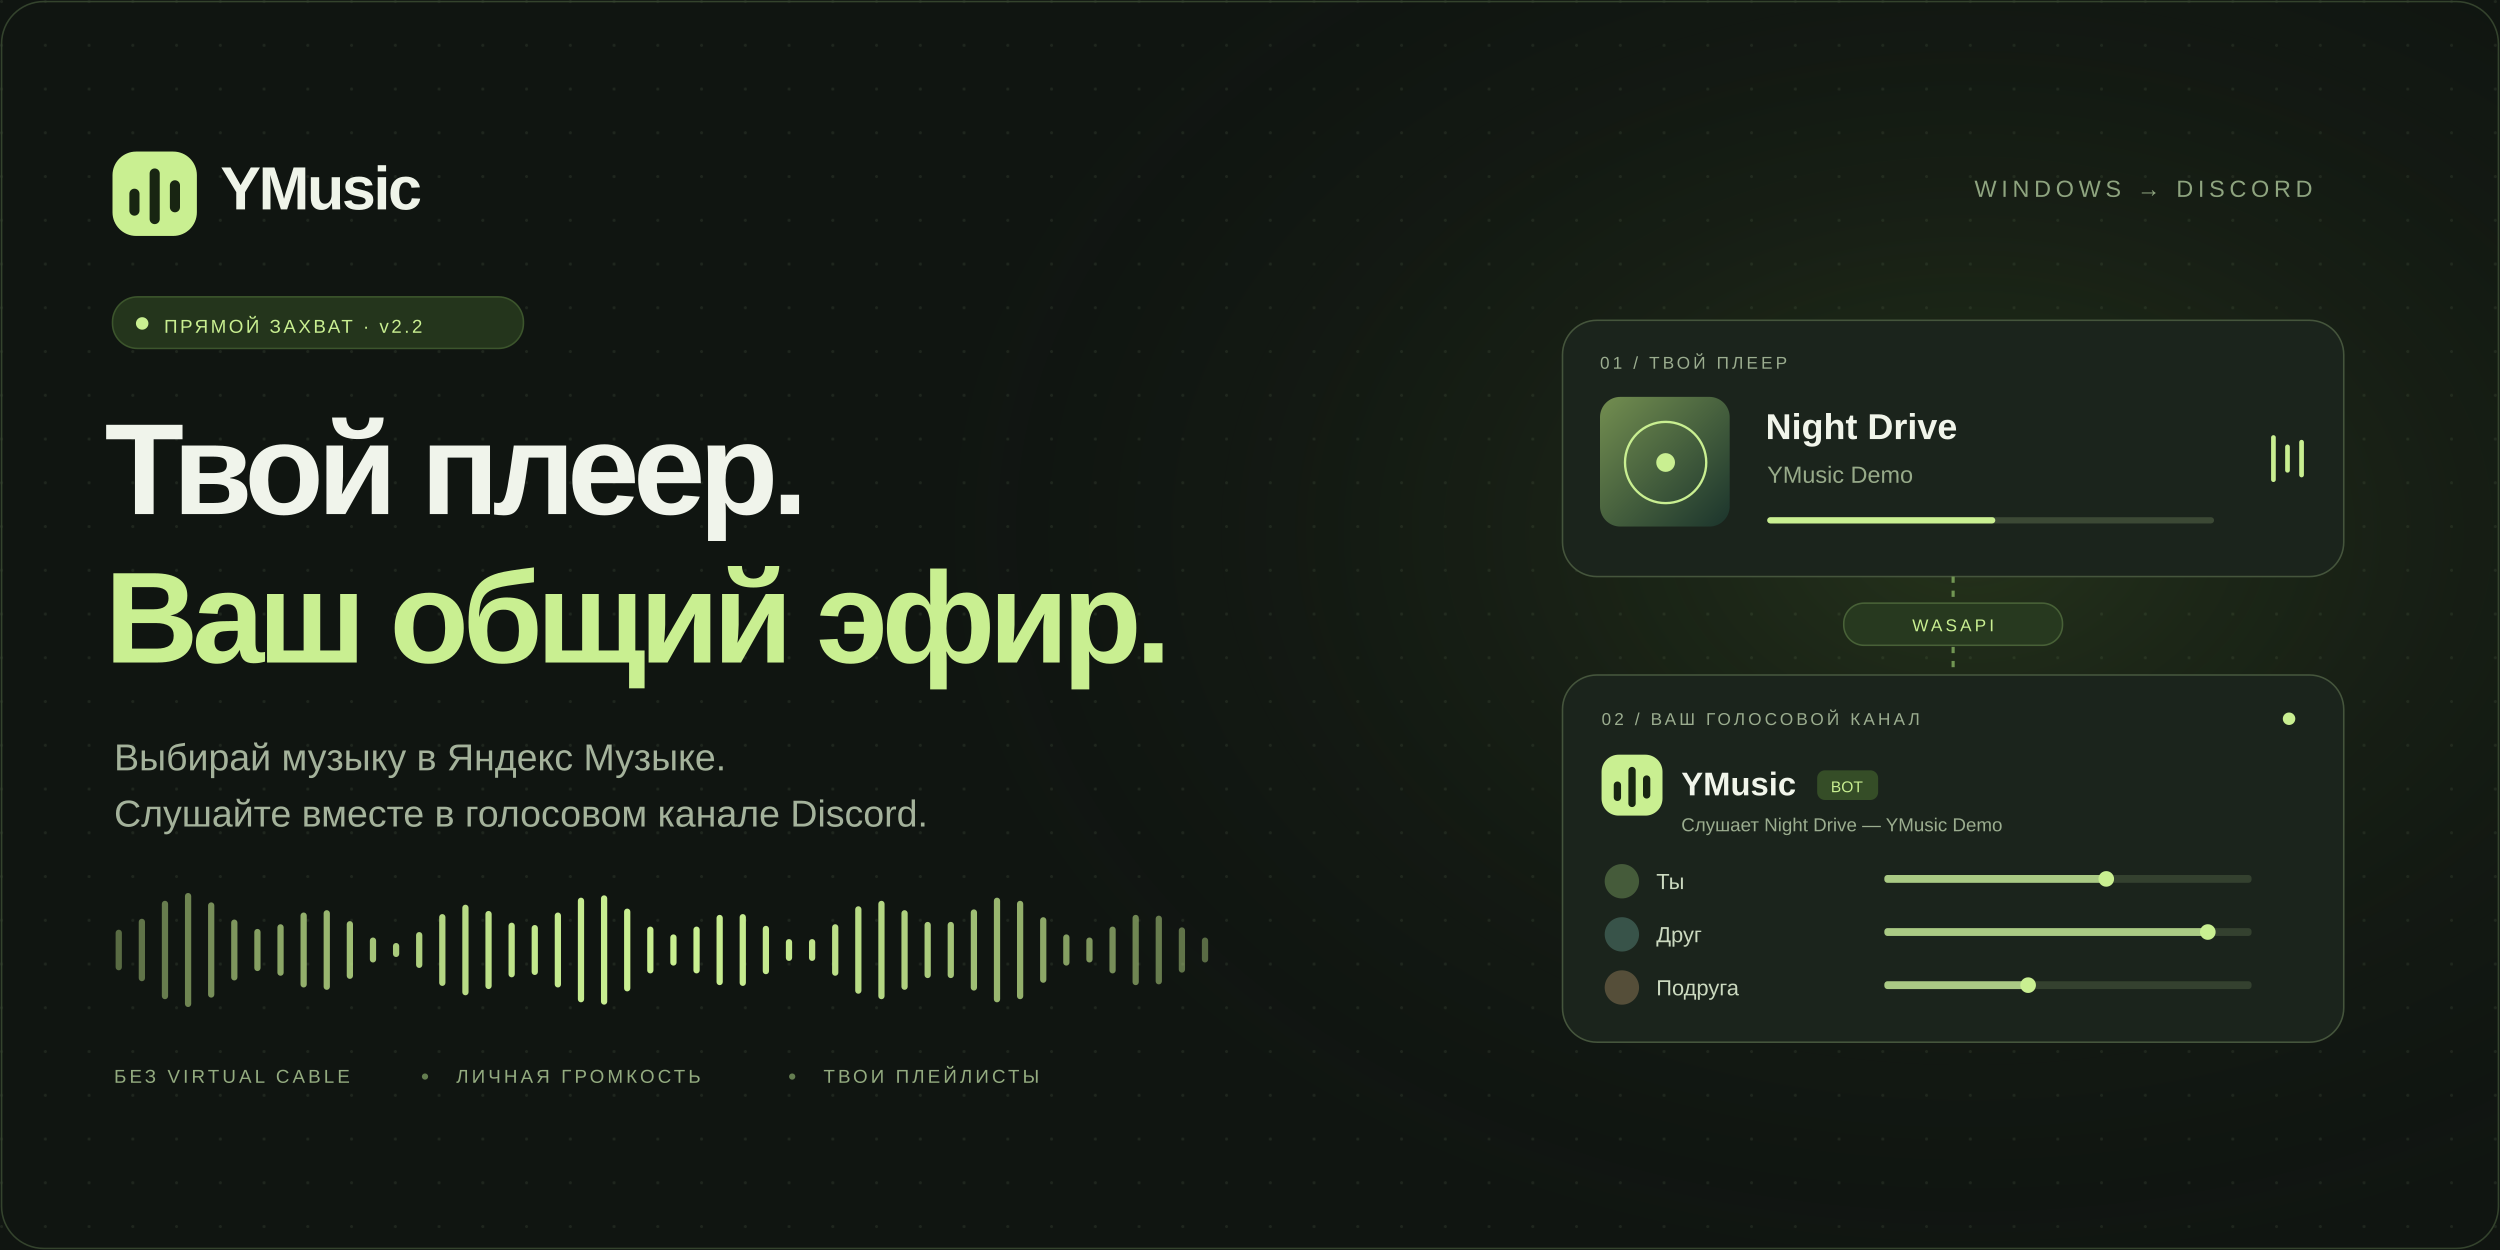
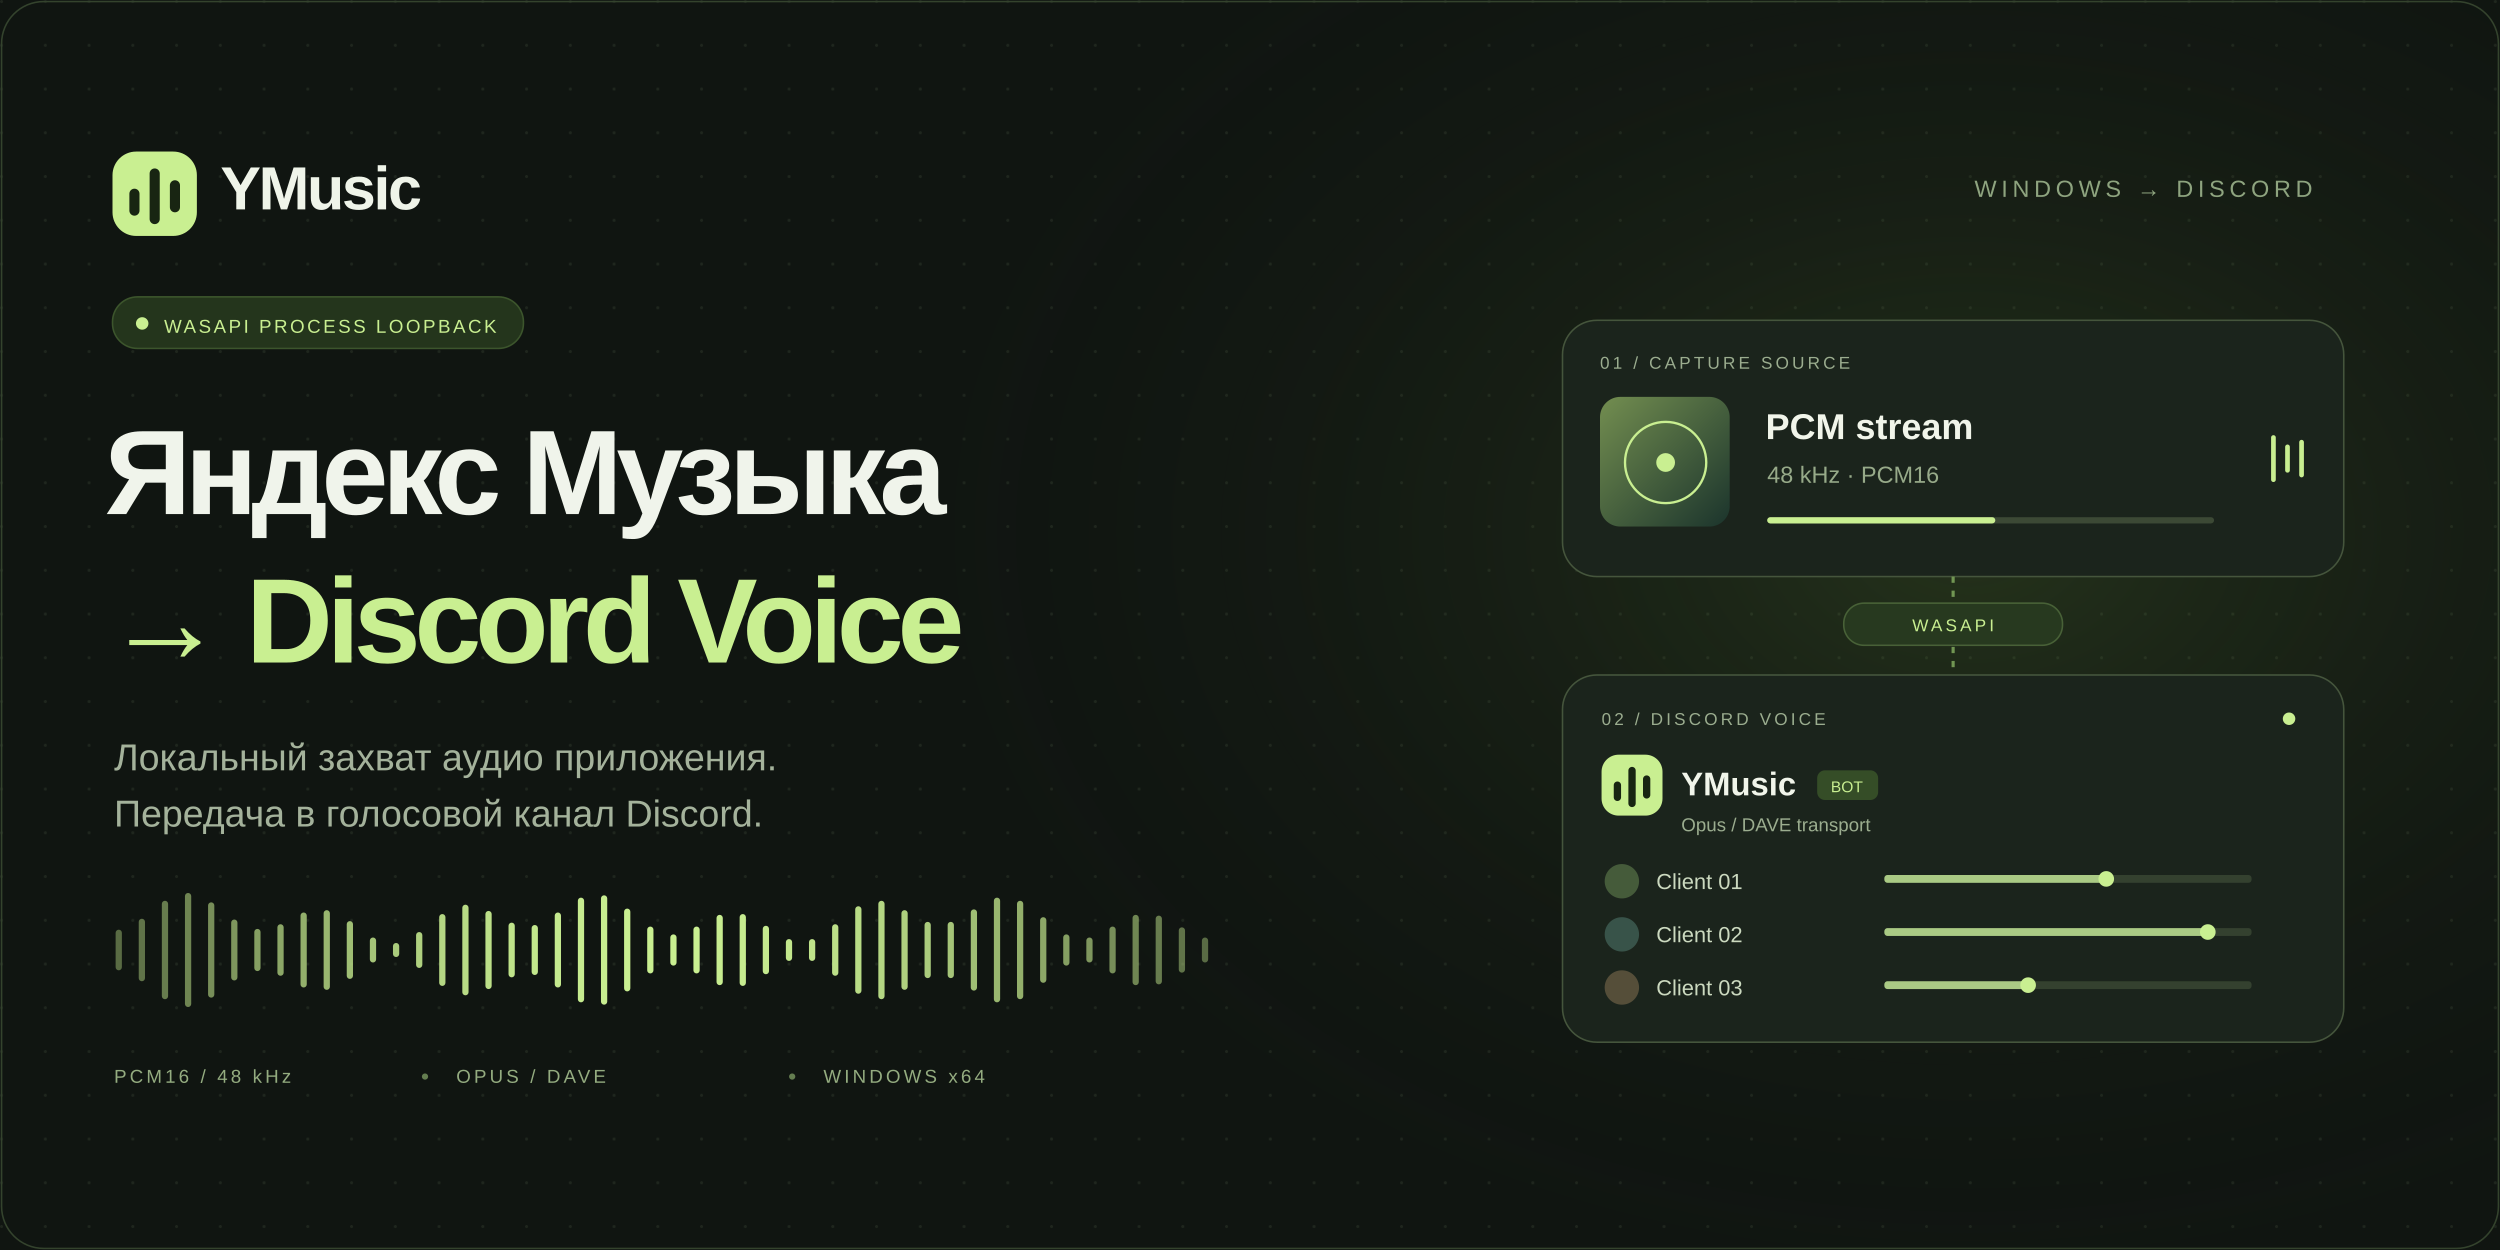
<svg xmlns="http://www.w3.org/2000/svg" width="1280" height="640" viewBox="0 0 1600 800" role="img">
  <defs>
    <radialGradient id="glow">
      <stop stop-color="#6a963e" stop-opacity=".23" />
      <stop offset="1" stop-color="#101511" stop-opacity="0" />
    </radialGradient>
    <linearGradient id="tile" x2="1" y2="1">
      <stop stop-color="#738e50" />
      <stop offset="1" stop-color="#1b342c" />
    </linearGradient>
    <pattern id="dots" width="28" height="28" patternUnits="userSpaceOnUse">
      <circle cx="1" cy="1" r="1" fill="#b4ce9f" opacity=".09" />
    </pattern>
  </defs>
  <rect width="1600" height="900" fill="#101511" />
  <rect width="1600" height="900" fill="url(#dots)" />
  <ellipse cx="1260" cy="340" rx="700" ry="500" fill="url(#glow)" />
  <rect x="1" y="1" width="1598" height="798" rx="27" fill="none" stroke="#34432d" />
  <g transform="translate(0 35)">
    <g transform="translate(72 62) scale(1.08)">
      <rect width="50" height="50" rx="14" fill="#c9ef91" />
      <path d="M13 25v10m12-22v27m12-20v13" stroke="#182512" stroke-width="6" stroke-linecap="round" />
    </g>
    <text font-family="Segoe UI,Arial,sans-serif" x="141" y="99" fill="#eff4e9" font-size="39" font-weight="700" letter-spacing="-1.5">YMusic</text>
    <text font-family="Segoe UI,Arial,sans-serif" x="1480" y="91" text-anchor="end" fill="#8ea47f" font-size="15" letter-spacing="3">WINDOWS → DISCORD</text>
    <rect x="72" y="155" width="263" height="33" rx="16" fill="#24351c" stroke="#3c552c" />
    <circle cx="91" cy="172" r="4" fill="#c9ef91" />
-     <text font-family="Segoe UI,Arial,sans-serif" x="105" y="178" fill="#c9ef91" font-size="12" letter-spacing="1.6">ПРЯМОЙ ЗАХВАТ · v2.2</text>
-     <text font-family="Segoe UI,Arial,sans-serif" x="67" y="294" fill="#f0f4eb" font-size="83" font-weight="650" letter-spacing="-4">Твой плеер.</text>
-     <text font-family="Segoe UI,Arial,sans-serif" x="67" y="389" fill="#c9ef91" font-size="83" font-weight="650" letter-spacing="-4">Ваш общий эфир.</text>
-     <text font-family="Segoe UI,Arial,sans-serif" x="73" y="458" fill="#a4b29b" font-size="24">Выбирай музыку в Яндекс Музыке.</text>
-     <text font-family="Segoe UI,Arial,sans-serif" x="73" y="494" fill="#a4b29b" font-size="24">Слушайте вместе в голосовом канале Discord.</text>
+     <text font-family="Segoe UI,Arial,sans-serif" x="105" y="178" fill="#c9ef91" font-size="12" letter-spacing="1.6">WASAPI PROCESS LOOPBACK</text>
+     <text font-family="Segoe UI,Arial,sans-serif" x="67" y="294" fill="#f0f4eb" font-size="77" font-weight="650" letter-spacing="-4">Яндекс Музыка</text>
+     <text font-family="Segoe UI,Arial,sans-serif" x="67" y="389" fill="#c9ef91" font-size="77" font-weight="650" letter-spacing="-4">→ Discord Voice</text>
+     <text font-family="Segoe UI,Arial,sans-serif" x="73" y="458" fill="#a4b29b" font-size="24">Локальный захват аудио приложения.</text>
+     <text font-family="Segoe UI,Arial,sans-serif" x="73" y="494" fill="#a4b29b" font-size="24">Передача в голосовой канал Discord.</text>
    <g transform="translate(74 535)">
      <rect x="0" y="25" width="4" height="26" rx="2" fill="#c9ef91" opacity="0.392" />
      <rect x="14.792" y="18" width="4" height="40" rx="2" fill="#c9ef91" opacity="0.433" />
      <rect x="29.583" y="6.5" width="4" height="63" rx="2" fill="#c9ef91" opacity="0.474" />
      <rect x="44.375" y="1.5" width="4" height="73" rx="2" fill="#c9ef91" opacity="0.515" />
      <rect x="59.167" y="7.5" width="4" height="61" rx="2" fill="#c9ef91" opacity="0.555" />
      <rect x="73.958" y="18.5" width="4" height="39" rx="2" fill="#c9ef91" opacity="0.594" />
      <rect x="88.75" y="24.5" width="4" height="27" rx="2" fill="#c9ef91" opacity="0.632" />
      <rect x="103.542" y="21.5" width="4" height="33" rx="2" fill="#c9ef91" opacity="0.669" />
      <rect x="118.333" y="14" width="4" height="48" rx="2" fill="#c9ef91" opacity="0.705" />
      <rect x="133.125" y="12.5" width="4" height="51" rx="2" fill="#c9ef91" opacity="0.739" />
      <rect x="147.917" y="19.5" width="4" height="37" rx="2" fill="#c9ef91" opacity="0.771" />
      <rect x="162.708" y="30" width="4" height="16" rx="2" fill="#c9ef91" opacity="0.802" />
      <rect x="177.5" y="33.5" width="4" height="9" rx="2" fill="#c9ef91" opacity="0.831" />
      <rect x="192.292" y="26.5" width="4" height="23" rx="2" fill="#c9ef91" opacity="0.858" />
      <rect x="207.083" y="15" width="4" height="46" rx="2" fill="#c9ef91" opacity="0.883" />
      <rect x="221.875" y="9" width="4" height="58" rx="2" fill="#c9ef91" opacity="0.906" />
      <rect x="236.667" y="13" width="4" height="50" rx="2" fill="#c9ef91" opacity="0.926" />
      <rect x="251.458" y="20.5" width="4" height="35" rx="2" fill="#c9ef91" opacity="0.944" />
      <rect x="266.25" y="22" width="4" height="32" rx="2" fill="#c9ef91" opacity="0.96" />
      <rect x="281.042" y="14" width="4" height="48" rx="2" fill="#c9ef91" opacity="0.973" />
      <rect x="295.833" y="4.5" width="4" height="67" rx="2" fill="#c9ef91" opacity="0.984" />
      <rect x="310.625" y="3" width="4" height="70" rx="2" fill="#c9ef91" opacity="0.992" />
      <rect x="325.417" y="11.5" width="4" height="53" rx="2" fill="#c9ef91" opacity="0.997" />
      <rect x="340.208" y="23" width="4" height="30" rx="2" fill="#c9ef91" opacity="1" />
      <rect x="355" y="28" width="4" height="20" rx="2" fill="#c9ef91" opacity="1" />
      <rect x="369.792" y="23" width="4" height="30" rx="2" fill="#c9ef91" opacity="0.997" />
      <rect x="384.583" y="15.5" width="4" height="45" rx="2" fill="#c9ef91" opacity="0.992" />
      <rect x="399.375" y="15" width="4" height="46" rx="2" fill="#c9ef91" opacity="0.984" />
      <rect x="414.167" y="22.5" width="4" height="31" rx="2" fill="#c9ef91" opacity="0.973" />
      <rect x="428.958" y="31" width="4" height="14" rx="2" fill="#c9ef91" opacity="0.96" />
      <rect x="443.75" y="31" width="4" height="14" rx="2" fill="#c9ef91" opacity="0.944" />
      <rect x="458.542" y="21.5" width="4" height="33" rx="2" fill="#c9ef91" opacity="0.926" />
      <rect x="473.333" y="10" width="4" height="56" rx="2" fill="#c9ef91" opacity="0.906" />
      <rect x="488.125" y="6.5" width="4" height="63" rx="2" fill="#c9ef91" opacity="0.883" />
      <rect x="502.917" y="12.5" width="4" height="51" rx="2" fill="#c9ef91" opacity="0.858" />
      <rect x="517.708" y="20" width="4" height="36" rx="2" fill="#c9ef91" opacity="0.831" />
      <rect x="532.5" y="20" width="4" height="36" rx="2" fill="#c9ef91" opacity="0.802" />
      <rect x="547.292" y="12" width="4" height="52" rx="2" fill="#c9ef91" opacity="0.771" />
      <rect x="562.083" y="4.5" width="4" height="67" rx="2" fill="#c9ef91" opacity="0.739" />
      <rect x="576.875" y="6.5" width="4" height="63" rx="2" fill="#c9ef91" opacity="0.705" />
      <rect x="591.667" y="17" width="4" height="42" rx="2" fill="#c9ef91" opacity="0.669" />
      <rect x="606.458" y="28" width="4" height="20" rx="2" fill="#c9ef91" opacity="0.632" />
      <rect x="621.25" y="30" width="4" height="16" rx="2" fill="#c9ef91" opacity="0.594" />
      <rect x="636.042" y="23" width="4" height="30" rx="2" fill="#c9ef91" opacity="0.555" />
      <rect x="650.833" y="15.5" width="4" height="45" rx="2" fill="#c9ef91" opacity="0.515" />
      <rect x="665.625" y="16" width="4" height="44" rx="2" fill="#c9ef91" opacity="0.474" />
      <rect x="680.417" y="23.5" width="4" height="29" rx="2" fill="#c9ef91" opacity="0.433" />
      <rect x="695.208" y="30" width="4" height="16" rx="2" fill="#c9ef91" opacity="0.392" />
    </g>
-     <text font-family="Segoe UI,Arial,sans-serif" x="73" y="658" fill="#94ac80" font-size="12" letter-spacing="2">БЕЗ VIRTUAL CABLE</text>
+     <text font-family="Segoe UI,Arial,sans-serif" x="73" y="658" fill="#94ac80" font-size="12" letter-spacing="2">PCM16 / 48 kHz</text>
    <circle cx="272" cy="654" r="2" fill="#647d50" />
-     <text font-family="Segoe UI,Arial,sans-serif" x="292" y="658" fill="#94ac80" font-size="12" letter-spacing="2">ЛИЧНАЯ ГРОМКОСТЬ</text>
+     <text font-family="Segoe UI,Arial,sans-serif" x="292" y="658" fill="#94ac80" font-size="12" letter-spacing="2">OPUS / DAVE</text>
    <circle cx="507" cy="654" r="2" fill="#647d50" />
-     <text font-family="Segoe UI,Arial,sans-serif" x="527" y="658" fill="#94ac80" font-size="12" letter-spacing="2">ТВОИ ПЛЕЙЛИСТЫ</text>
+     <text font-family="Segoe UI,Arial,sans-serif" x="527" y="658" fill="#94ac80" font-size="12" letter-spacing="2">WINDOWS x64</text>
    <g>
      <rect x="1000" y="170" width="500" height="164" rx="22" fill="#1b241c" stroke="#45553c" />
-       <text font-family="Segoe UI,Arial,sans-serif" x="1024" y="201" fill="#9bad8f" font-size="11" letter-spacing="2">01 / ТВОЙ ПЛЕЕР</text>
+       <text font-family="Segoe UI,Arial,sans-serif" x="1024" y="201" fill="#9bad8f" font-size="11" letter-spacing="2">01 / CAPTURE SOURCE</text>
      <rect x="1024" y="219" width="83" height="83" rx="13" fill="url(#tile)" />
      <circle cx="1066" cy="261" r="26" fill="none" stroke="#c9ef91" stroke-width="1.5" />
      <circle cx="1066" cy="261" r="6" fill="#c9ef91" />
-       <text font-family="Segoe UI,Arial,sans-serif" x="1130" y="246" fill="#f1f5ea" font-size="23" font-weight="600">Night Drive</text>
-       <text font-family="Segoe UI,Arial,sans-serif" x="1131" y="274" fill="#97aa89" font-size="15">YMusic Demo</text>
+       <text font-family="Segoe UI,Arial,sans-serif" x="1130" y="246" fill="#f1f5ea" font-size="23" font-weight="600">PCM stream</text>
+       <text font-family="Segoe UI,Arial,sans-serif" x="1131" y="274" fill="#97aa89" font-size="15">48 kHz · PCM16</text>
      <rect x="1131" y="296" width="286" height="4" rx="2" fill="#3c4935" />
      <rect x="1131" y="296" width="146" height="4" rx="2" fill="#c9ef91" />
      <path d="M1455 245v27m9-21v15m9-18v21" stroke="#c9ef91" stroke-width="3" stroke-linecap="round" />
      <path d="M1250 334v61" stroke="#719653" stroke-width="2" stroke-dasharray="4 5" />
      <rect x="1180" y="351" width="140" height="27" rx="13" fill="#27391f" stroke="#486137" />
      <text font-family="Segoe UI,Arial,sans-serif" x="1250" y="369" text-anchor="middle" fill="#c9ef91" font-size="11" letter-spacing="2">WASAPI</text>
      <rect x="1000" y="397" width="500" height="235" rx="22" fill="#1b241c" stroke="#45553c" />
-       <text font-family="Segoe UI,Arial,sans-serif" x="1025" y="429" fill="#9bad8f" font-size="11" letter-spacing="2">02 / ВАШ ГОЛОСОВОЙ КАНАЛ</text>
+       <text font-family="Segoe UI,Arial,sans-serif" x="1025" y="429" fill="#9bad8f" font-size="11" letter-spacing="2">02 / DISCORD VOICE</text>
      <circle cx="1465" cy="425" r="4" fill="#c9ef91" />
      <g transform="translate(1025 448) scale(0.78)">
        <rect width="50" height="50" rx="14" fill="#c9ef91" />
        <path d="M13 25v10m12-22v27m12-20v13" stroke="#182512" stroke-width="6" stroke-linecap="round" />
      </g>
      <text font-family="Segoe UI,Arial,sans-serif" x="1076" y="474" fill="#f1f5ea" font-size="21" font-weight="600">YMusic</text>
      <rect x="1163" y="458" width="39" height="19" rx="5" fill="#354d27" />
      <text font-family="Segoe UI,Arial,sans-serif" x="1182" y="472" text-anchor="middle" fill="#c9ef91" font-size="10">BOT</text>
-       <text font-family="Segoe UI,Arial,sans-serif" x="1076" y="497" fill="#9bad8f" font-size="12">Слушает Night Drive — YMusic Demo</text>
+       <text font-family="Segoe UI,Arial,sans-serif" x="1076" y="497" fill="#9bad8f" font-size="12">Opus / DAVE transport</text>
      <circle cx="1038" cy="529" r="11" fill="#455b3a" />
-       <text font-family="Segoe UI,Arial,sans-serif" x="1060" y="534" fill="#cbd9bf" font-size="14">Ты</text>
+       <text font-family="Segoe UI,Arial,sans-serif" x="1060" y="534" fill="#cbd9bf" font-size="14">Client 01</text>
      <rect x="1206" y="525" width="235" height="5" rx="2" fill="#34412f" />
      <rect x="1206" y="525" width="142" height="5" rx="2" fill="#aaca84" />
      <circle cx="1348" cy="527.5" r="5" fill="#c9ef91" />
      <circle cx="1038" cy="563" r="11" fill="#385349" />
-       <text font-family="Segoe UI,Arial,sans-serif" x="1060" y="568" fill="#cbd9bf" font-size="14">Друг</text>
+       <text font-family="Segoe UI,Arial,sans-serif" x="1060" y="568" fill="#cbd9bf" font-size="14">Client 02</text>
      <rect x="1206" y="559" width="235" height="5" rx="2" fill="#34412f" />
      <rect x="1206" y="559" width="207" height="5" rx="2" fill="#aaca84" />
      <circle cx="1413" cy="561.5" r="5" fill="#c9ef91" />
      <circle cx="1038" cy="597" r="11" fill="#554e39" />
-       <text font-family="Segoe UI,Arial,sans-serif" x="1060" y="602" fill="#cbd9bf" font-size="14">Подруга</text>
+       <text font-family="Segoe UI,Arial,sans-serif" x="1060" y="602" fill="#cbd9bf" font-size="14">Client 03</text>
      <rect x="1206" y="593" width="235" height="5" rx="2" fill="#34412f" />
      <rect x="1206" y="593" width="92" height="5" rx="2" fill="#aaca84" />
      <circle cx="1298" cy="595.5" r="5" fill="#c9ef91" />
    </g>
  </g>
</svg>
